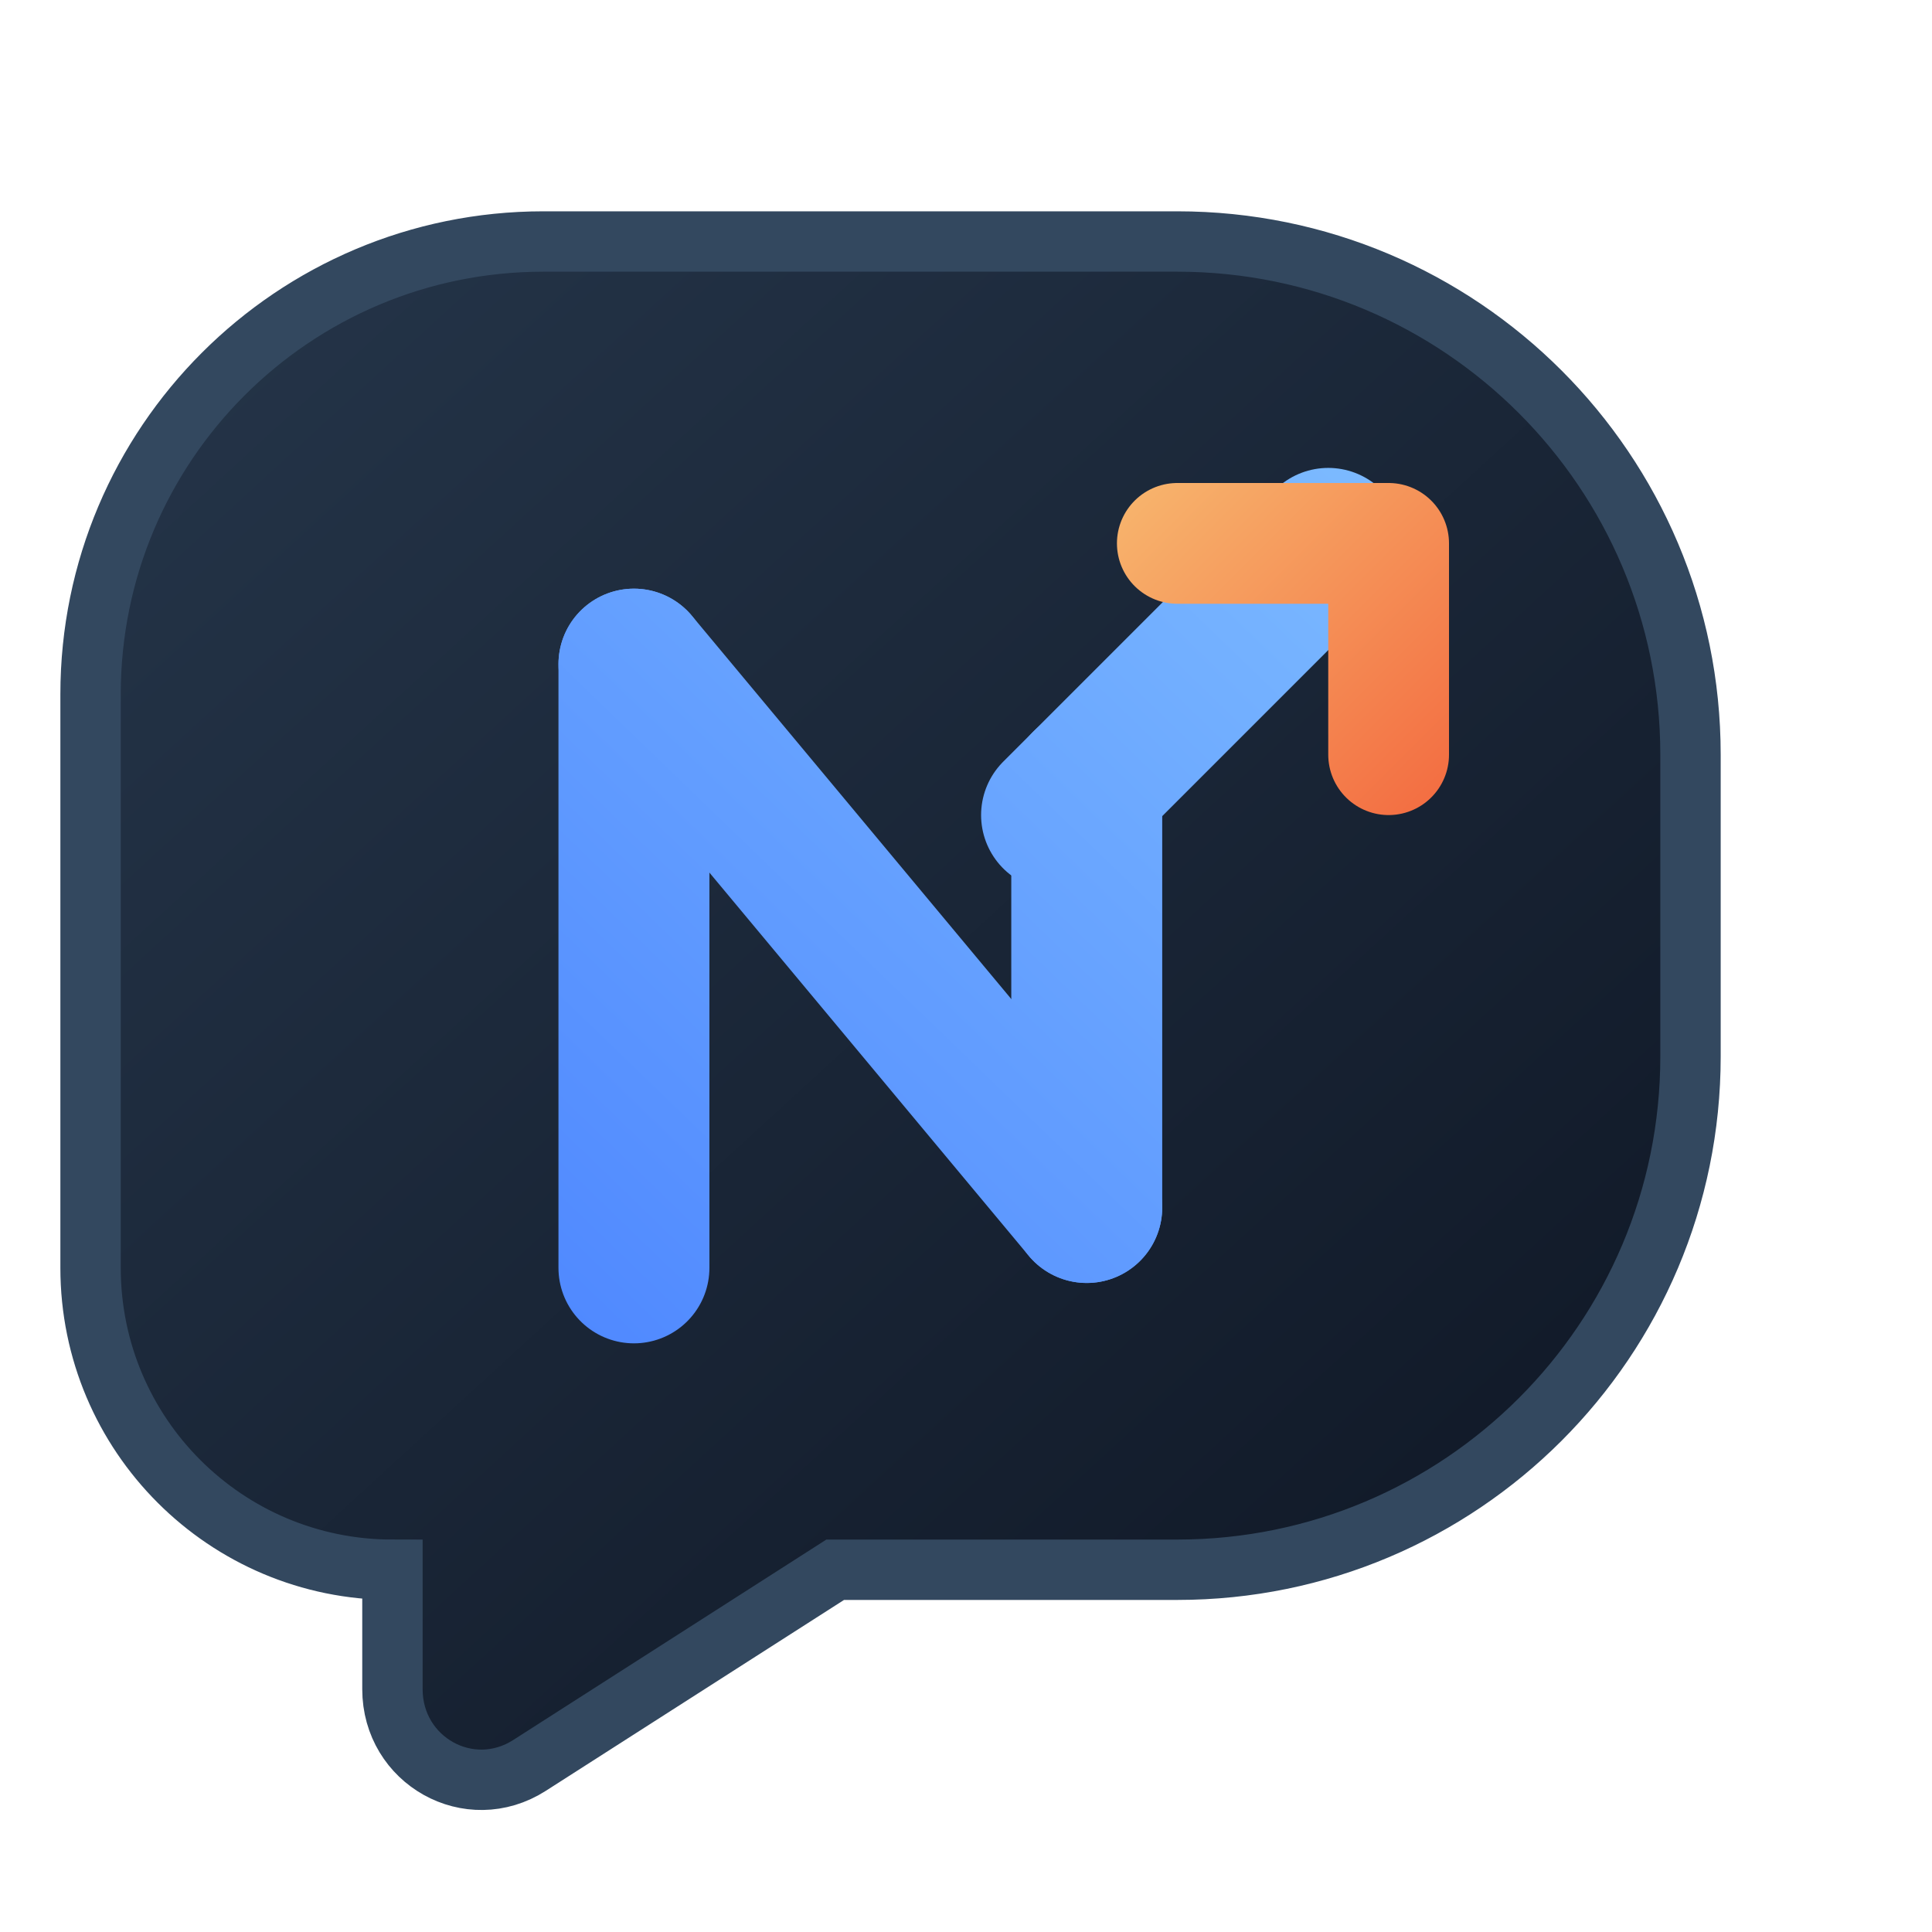
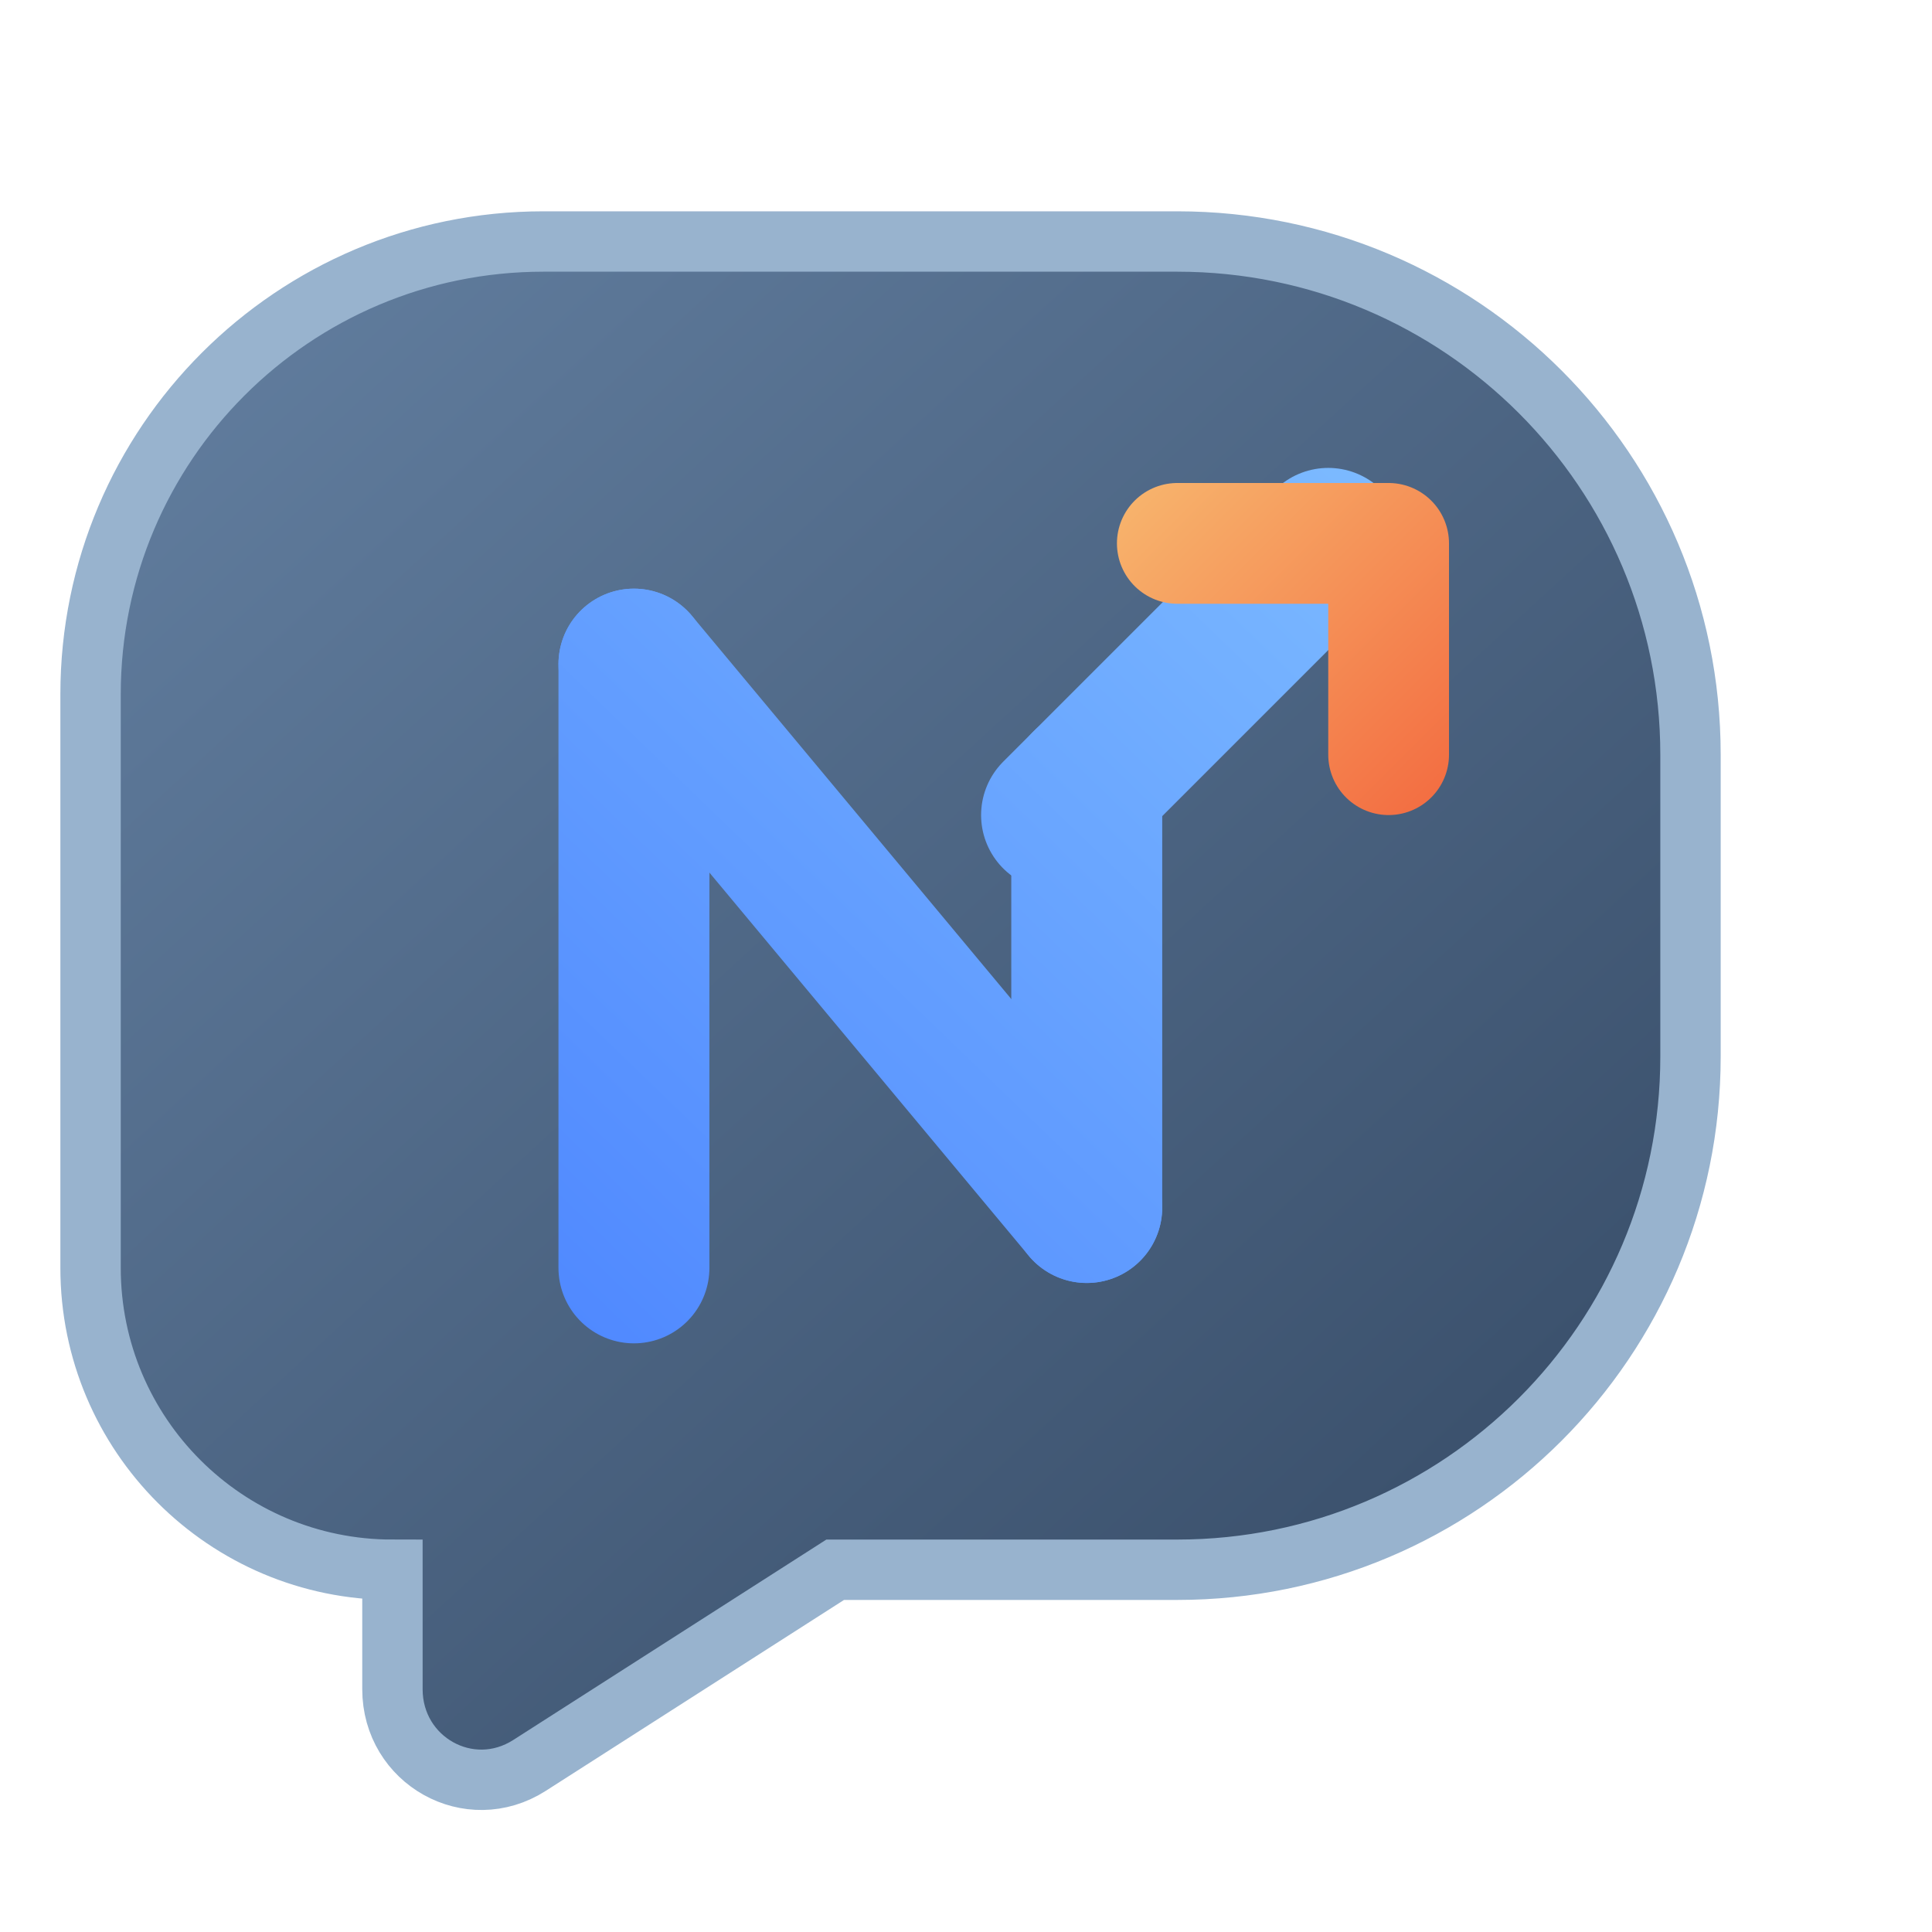
<svg xmlns="http://www.w3.org/2000/svg" width="256" height="256" viewBox="0 0 128 128" fill="none">
  <defs>
    <linearGradient id="northMessengerBg" x1="18" y1="16" x2="106" y2="112" gradientUnits="userSpaceOnUse">
-       <stop stop-color="#243448" />
-       <stop offset="1" stop-color="#0F1725" />
+       <stop stop-color="#617D9E" />
+       <stop offset="1" stop-color="#364B66" />
    </linearGradient>
    <linearGradient id="northMessengerAccent" x1="36" y1="88" x2="92" y2="30" gradientUnits="userSpaceOnUse">
      <stop stop-color="#4F88FF" />
      <stop offset="1" stop-color="#7DBBFF" />
    </linearGradient>
    <linearGradient id="northMessengerWarm" x1="76" y1="32" x2="96" y2="52" gradientUnits="userSpaceOnUse">
      <stop stop-color="#F7B36C" />
      <stop offset="1" stop-color="#F36E42" />
    </linearGradient>
  </defs>
  <path d="M36 16H78C96.779 16 112 31.221 112 50V70C112 88.779 96.779 104 78 104H55.334L35.086 116.961C31.096 119.515 26 116.65 26 111.912V104C14.954 104 6 95.046 6 84V46C6 29.431 19.431 16 36 16Z" fill="url(#northMessengerBg)" />
-   <path d="M36 16H78C96.779 16 112 31.221 112 50V70C112 88.779 96.779 104 78 104H55.334L35.086 116.961C31.096 119.515 26 116.65 26 111.912V104C14.954 104 6 95.046 6 84V46C6 29.431 19.431 16 36 16Z" stroke="#33485F" stroke-width="4" />
+   <path d="M36 16H78C96.779 16 112 31.221 112 50V70C112 88.779 96.779 104 78 104H55.334L35.086 116.961C31.096 119.515 26 116.65 26 111.912V104C14.954 104 6 95.046 6 84V46C6 29.431 19.431 16 36 16Z" stroke="#98B3CE" stroke-width="4" />
  <path d="M42 84V44" stroke="url(#northMessengerAccent)" stroke-width="10" stroke-linecap="round" />
  <path d="M42 44L72 80" stroke="url(#northMessengerAccent)" stroke-width="10" stroke-linecap="round" />
  <path d="M72 80V52" stroke="url(#northMessengerAccent)" stroke-width="10" stroke-linecap="round" />
  <path d="M70 54L88 36" stroke="url(#northMessengerAccent)" stroke-width="10" stroke-linecap="round" />
  <path d="M78 36H92V50" stroke="url(#northMessengerWarm)" stroke-width="8" stroke-linecap="round" stroke-linejoin="round" />
</svg>
